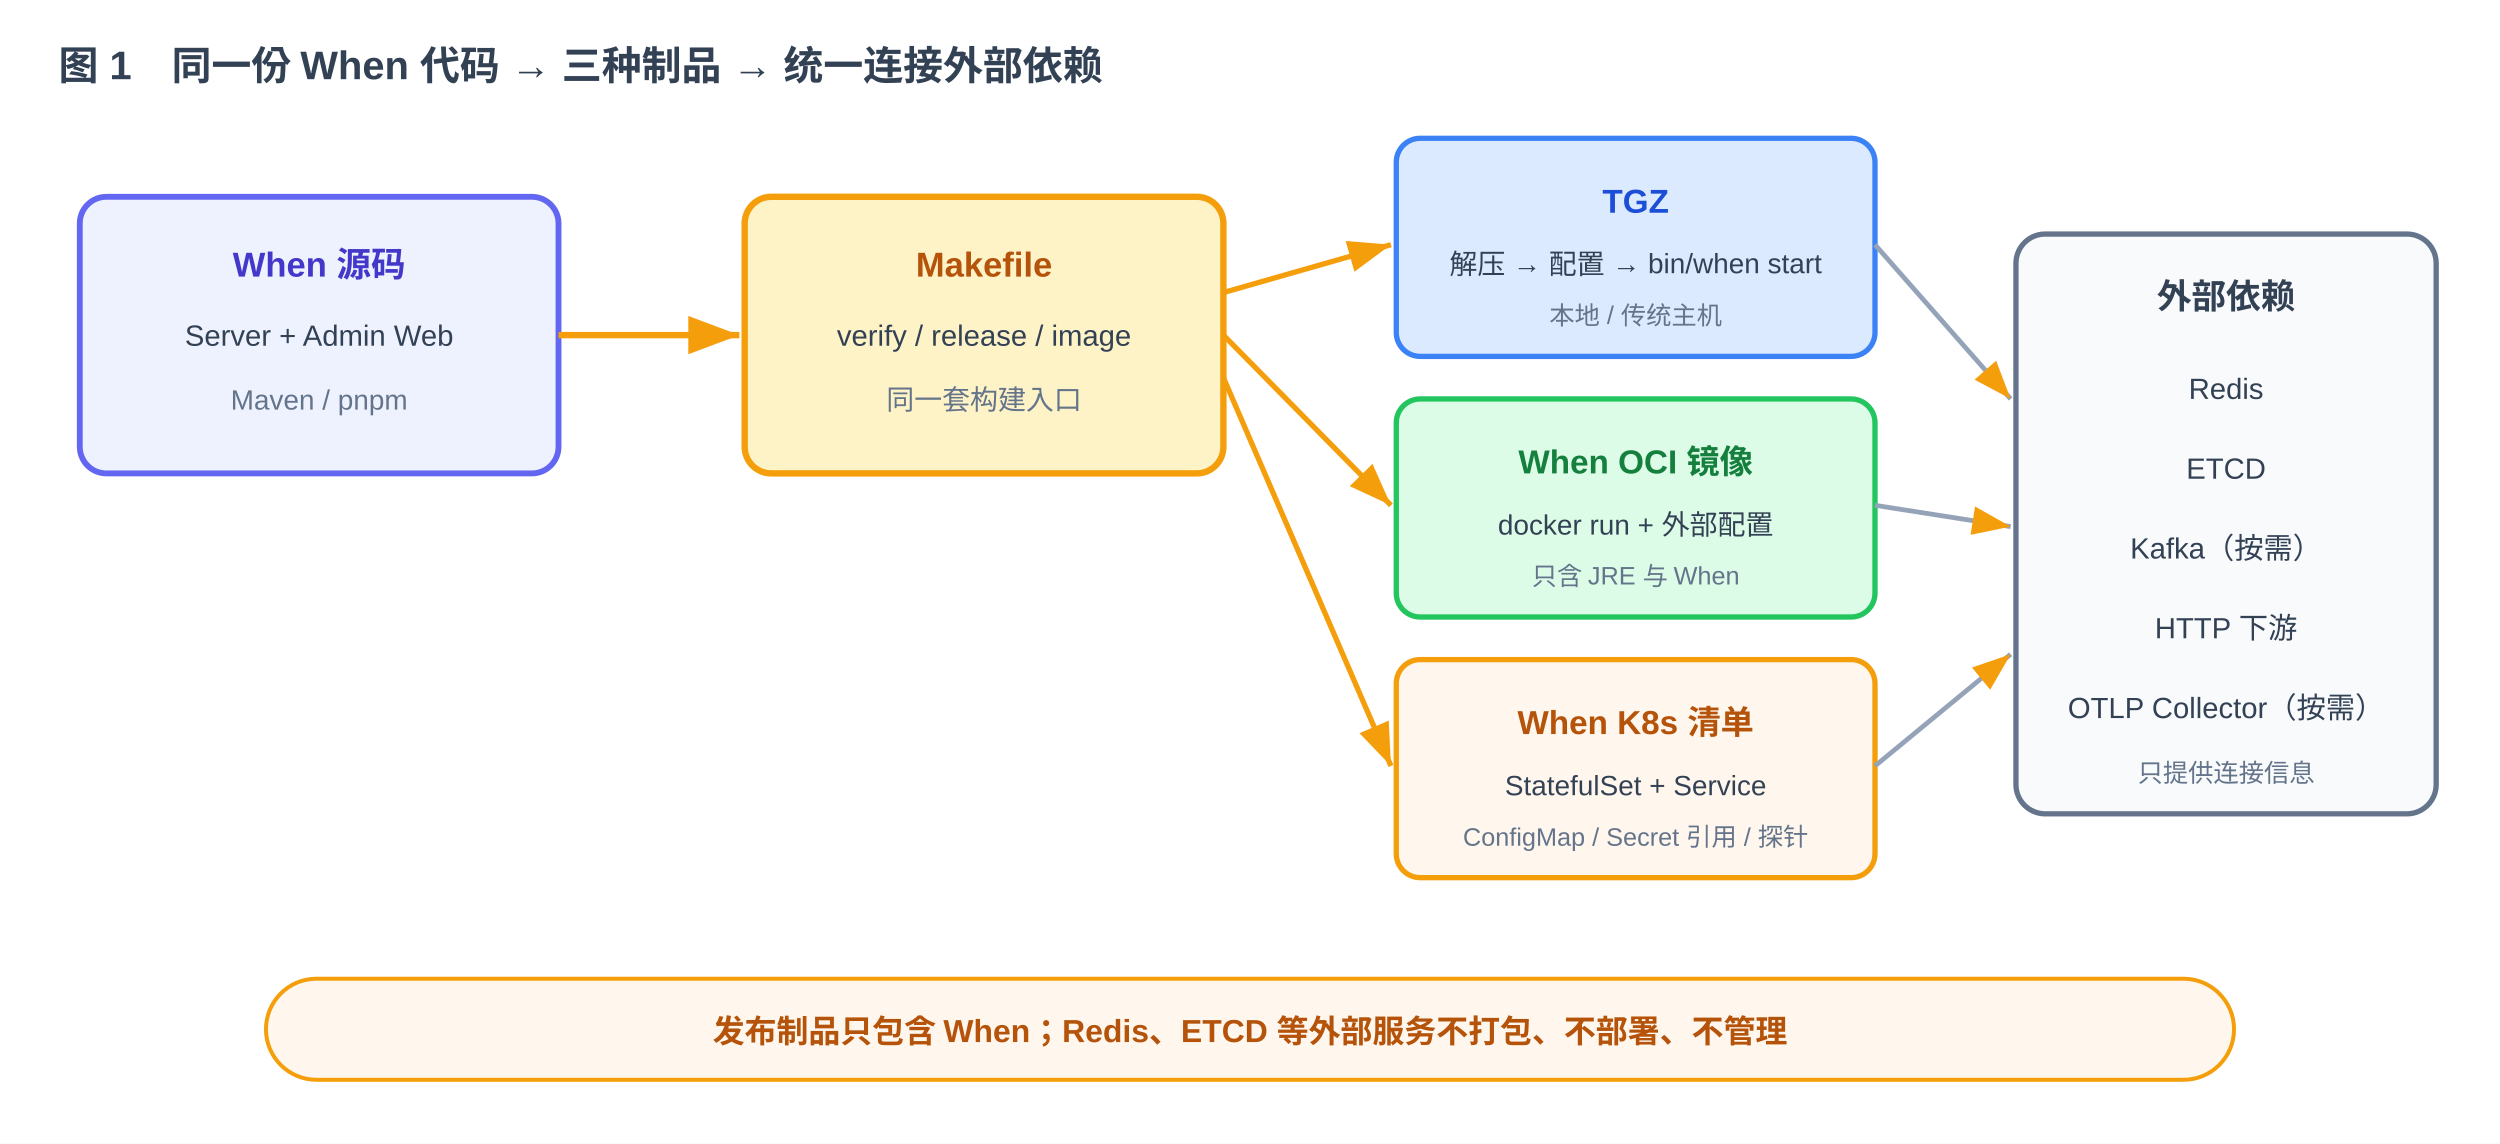
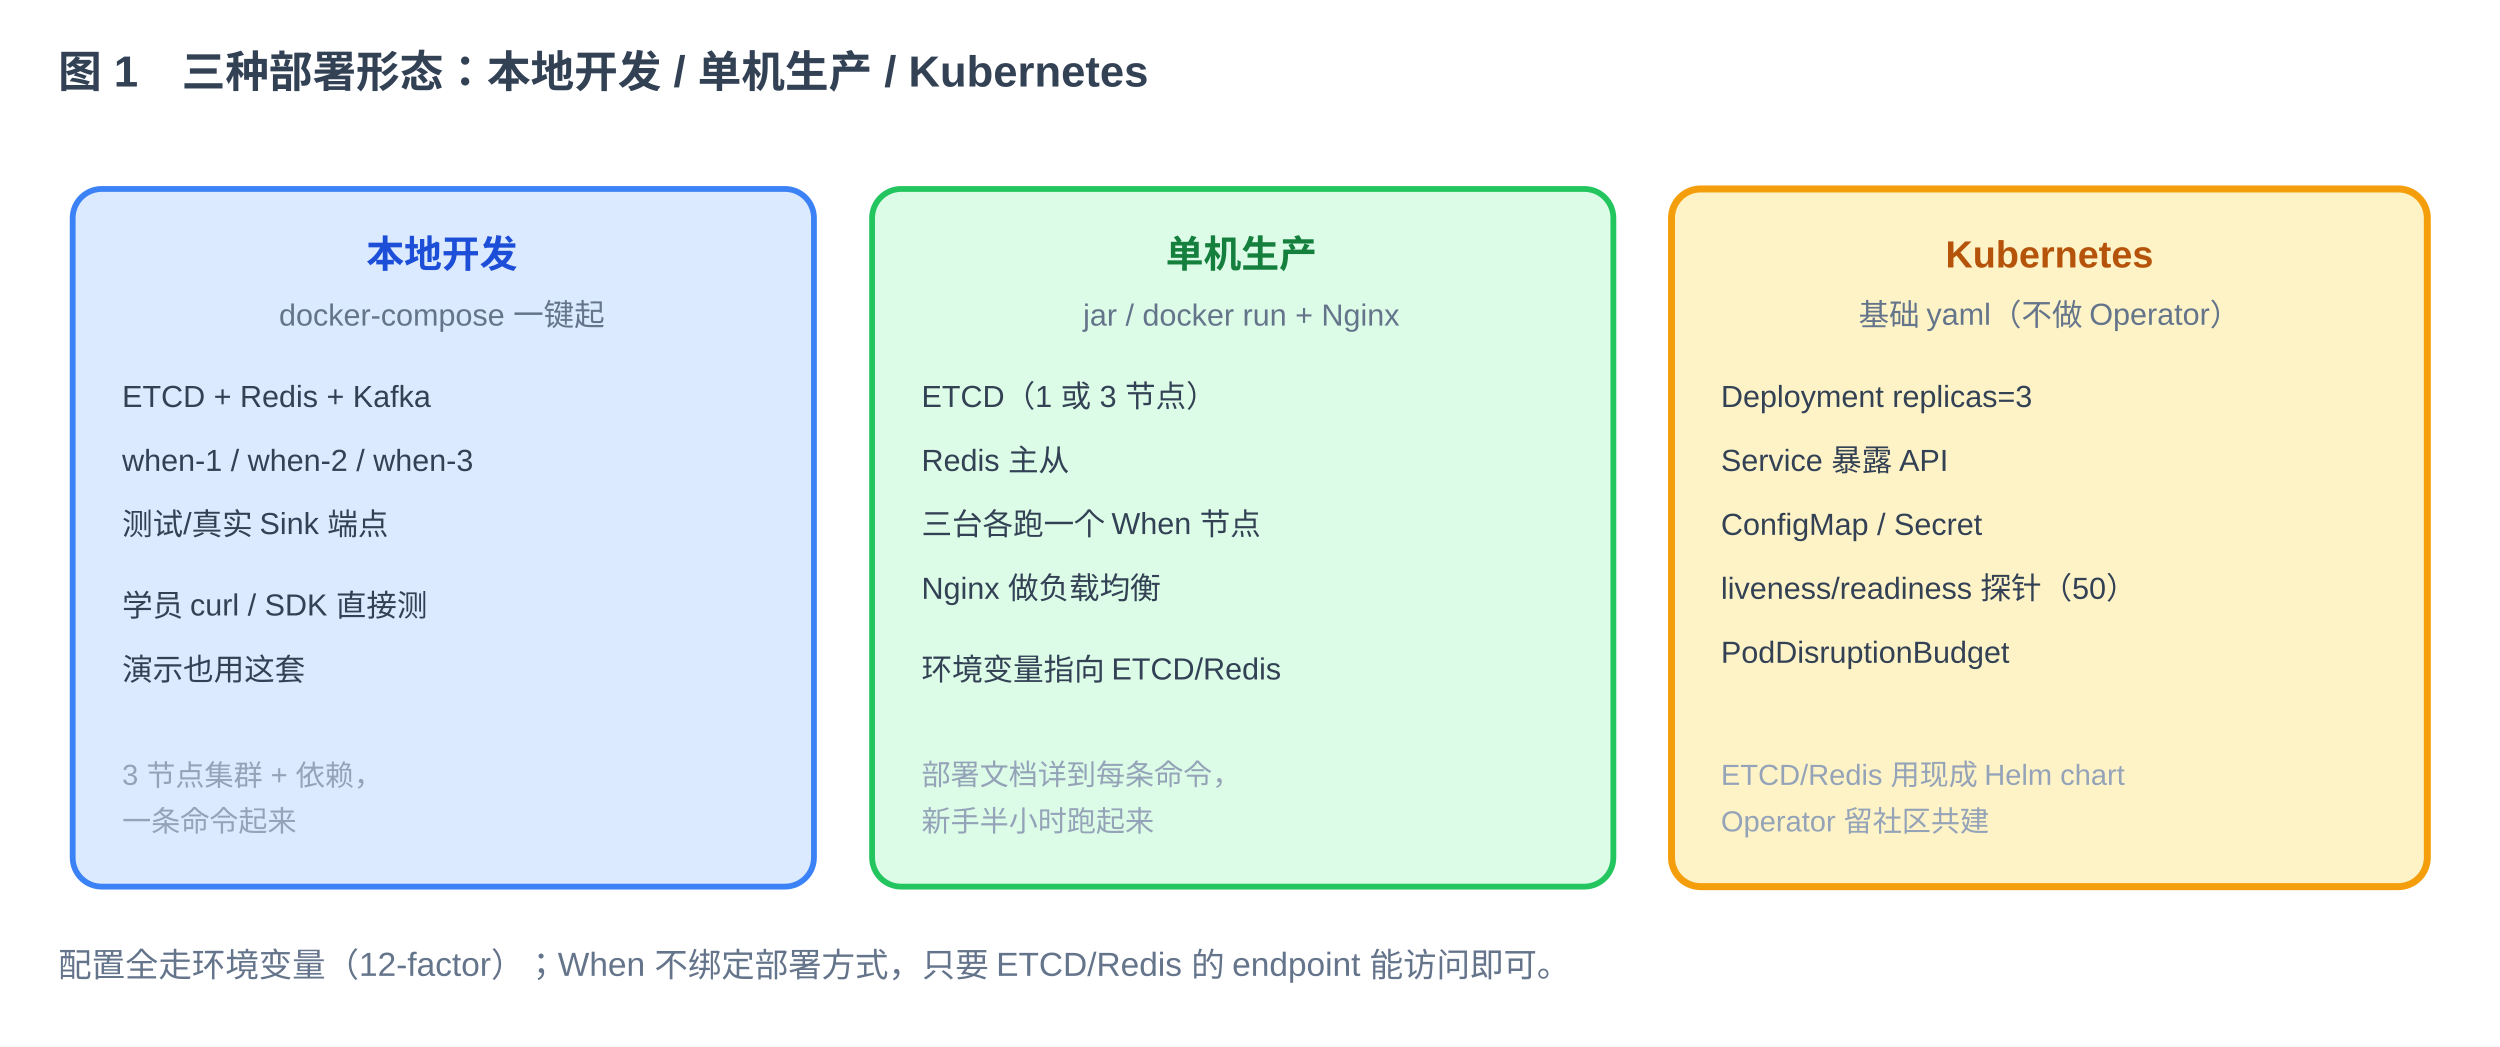
- <svg xmlns="http://www.w3.org/2000/svg" viewBox="0 0 940 430">
-   <rect width="940" height="430" fill="#ffffff" />
-   <defs>
-     <marker id="release-arrow" markerWidth="10" markerHeight="10" refX="8" refY="3" orient="auto">
-       <path d="M0,0 L8,3 L0,6 Z" fill="#f59e0b" />
-     </marker>
-   </defs>
-   <text x="22" y="30" font-family="Arial, sans-serif" font-size="15" font-weight="bold" fill="#334155">图 1　同一份 When 代码 → 三种制品 → 统一连接外部依赖</text>
-   <rect x="30" y="74" width="180" height="104" rx="10" fill="#eef2ff" stroke="#6366f1" stroke-width="2.2" />
-   <text x="120" y="104" font-family="Arial, sans-serif" font-size="13" font-weight="bold" fill="#4338ca" text-anchor="middle">When 源码</text>
-   <text x="120" y="130" font-family="Arial, sans-serif" font-size="11" fill="#334155" text-anchor="middle">Server + Admin Web</text>
-   <text x="120" y="154" font-family="Arial, sans-serif" font-size="10.5" fill="#64748b" text-anchor="middle">Maven / pnpm</text>
-   <rect x="280" y="74" width="180" height="104" rx="10" fill="#fef3c7" stroke="#f59e0b" stroke-width="2.4" />
-   <text x="370" y="104" font-family="Arial, sans-serif" font-size="13" font-weight="bold" fill="#b45309" text-anchor="middle">Makefile</text>
-   <text x="370" y="130" font-family="Arial, sans-serif" font-size="11" fill="#334155" text-anchor="middle">verify / release / image</text>
-   <text x="370" y="154" font-family="Arial, sans-serif" font-size="10.5" fill="#64748b" text-anchor="middle">同一套构建入口</text>
-   <line x1="210" y1="126" x2="278" y2="126" stroke="#f59e0b" stroke-width="2.4" marker-end="url(#release-arrow)" />
+ <svg xmlns="http://www.w3.org/2000/svg" viewBox="0 0 860 360">
+   <rect width="860" height="360" fill="#ffffff" />
+   <text x="20" y="30" font-family="Arial, sans-serif" font-size="15" font-weight="bold" fill="#334155">图 1　三种部署形态：本地开发 / 单机生产 / Kubernetes</text>
  <g font-family="Arial, sans-serif">
-     <rect x="525" y="52" width="180" height="82" rx="9" fill="#dbeafe" stroke="#3b82f6" stroke-width="2" />
-     <text x="615" y="80" font-size="12.5" font-weight="bold" fill="#1d4ed8" text-anchor="middle">TGZ</text>
-     <text x="615" y="103" font-size="10.5" fill="#334155" text-anchor="middle">解压 → 配置 → bin/when start</text>
-     <text x="615" y="122" font-size="9.5" fill="#64748b" text-anchor="middle">本地 / 传统主机</text>
-     <rect x="525" y="150" width="180" height="82" rx="9" fill="#dcfce7" stroke="#22c55e" stroke-width="2" />
-     <text x="615" y="178" font-size="12.5" font-weight="bold" fill="#15803d" text-anchor="middle">When OCI 镜像</text>
-     <text x="615" y="201" font-size="10.5" fill="#334155" text-anchor="middle">docker run + 外部配置</text>
-     <text x="615" y="220" font-size="9.5" fill="#64748b" text-anchor="middle">只含 JRE 与 When</text>
-     <rect x="525" y="248" width="180" height="82" rx="9" fill="#fff7ed" stroke="#f59e0b" stroke-width="2" />
-     <text x="615" y="276" font-size="12.5" font-weight="bold" fill="#b45309" text-anchor="middle">When K8s 清单</text>
-     <text x="615" y="299" font-size="10.5" fill="#334155" text-anchor="middle">StatefulSet + Service</text>
-     <text x="615" y="318" font-size="9.5" fill="#64748b" text-anchor="middle">ConfigMap / Secret 引用 / 探针</text>
+     <rect x="25" y="65" width="255" height="240" rx="10" fill="#dbeafe" stroke="#3b82f6" stroke-width="2" />
+     <text x="152" y="92" font-size="13" font-weight="bold" fill="#1d4ed8" text-anchor="middle">本地开发</text>
+     <text x="152" y="112" font-size="10.5" fill="#64748b" text-anchor="middle">docker-compose 一键起</text>
+     <text x="42" y="140" font-size="10.5" fill="#334155">ETCD + Redis + Kafka</text>
+     <text x="42" y="162" font-size="10.5" fill="#334155">when-1 / when-2 / when-3</text>
+     <text x="42" y="184" font-size="10.5" fill="#334155">测试/真实 Sink 端点</text>
+     <text x="42" y="212" font-size="10.5" fill="#334155">学员 curl / SDK 直接测</text>
+     <text x="42" y="234" font-size="10.5" fill="#334155">演示也用这套</text>
+     <text x="42" y="270" font-size="10" fill="#94a3b8">3 节点集群 + 依赖，</text>
+     <text x="42" y="286" font-size="10" fill="#94a3b8">一条命令起来</text>
+     <rect x="300" y="65" width="255" height="240" rx="10" fill="#dcfce7" stroke="#22c55e" stroke-width="2" />
+     <text x="427" y="92" font-size="13" font-weight="bold" fill="#15803d" text-anchor="middle">单机生产</text>
+     <text x="427" y="112" font-size="10.5" fill="#64748b" text-anchor="middle">jar / docker run + Nginx</text>
+     <text x="317" y="140" font-size="10.5" fill="#334155">ETCD（1 或 3 节点）</text>
+     <text x="317" y="162" font-size="10.5" fill="#334155">Redis 主从</text>
+     <text x="317" y="184" font-size="10.5" fill="#334155">三台各跑一个 When 节点</text>
+     <text x="317" y="206" font-size="10.5" fill="#334155">Nginx 做负载均衡</text>
+     <text x="317" y="234" font-size="10.5" fill="#334155">环境变量指向 ETCD/Redis</text>
+     <text x="317" y="270" font-size="10" fill="#94a3b8">部署文档详到每条命令，</text>
+     <text x="317" y="286" font-size="10" fill="#94a3b8">新手半小时跑起来</text>
+     <rect x="575" y="65" width="260" height="240" rx="10" fill="#fef3c7" stroke="#f59e0b" stroke-width="2.4" />
+     <text x="705" y="92" font-size="13" font-weight="bold" fill="#b45309" text-anchor="middle">Kubernetes</text>
+     <text x="705" y="112" font-size="10.5" fill="#64748b" text-anchor="middle">基础 yaml（不做 Operator）</text>
+     <text x="592" y="140" font-size="10.5" fill="#334155">Deployment replicas=3</text>
+     <text x="592" y="162" font-size="10.5" fill="#334155">Service 暴露 API</text>
+     <text x="592" y="184" font-size="10.5" fill="#334155">ConfigMap / Secret</text>
+     <text x="592" y="206" font-size="10.5" fill="#334155">liveness/readiness 探针（50）</text>
+     <text x="592" y="228" font-size="10.5" fill="#334155">PodDisruptionBudget</text>
+     <text x="592" y="270" font-size="10" fill="#94a3b8">ETCD/Redis 用现成 Helm chart</text>
+     <text x="592" y="286" font-size="10" fill="#94a3b8">Operator 留社区共建</text>
  </g>
-   <line x1="460" y1="110" x2="523" y2="92" stroke="#f59e0b" stroke-width="2" marker-end="url(#release-arrow)" />
-   <line x1="460" y1="126" x2="523" y2="190" stroke="#f59e0b" stroke-width="2" marker-end="url(#release-arrow)" />
-   <line x1="460" y1="142" x2="523" y2="288" stroke="#f59e0b" stroke-width="2" marker-end="url(#release-arrow)" />
-   <rect x="758" y="88" width="158" height="218" rx="11" fill="#f8fafc" stroke="#64748b" stroke-width="2" />
-   <text x="837" y="116" font-family="Arial, sans-serif" font-size="13" font-weight="bold" fill="#334155" text-anchor="middle">外部依赖</text>
-   <g font-family="Arial, sans-serif" font-size="11" fill="#334155" text-anchor="middle">
-     <text x="837" y="150">Redis</text>
-     <text x="837" y="180">ETCD</text>
-     <text x="837" y="210">Kafka（按需）</text>
-     <text x="837" y="240">HTTP 下游</text>
-     <text x="837" y="270">OTLP Collector（按需）</text>
-     <text x="837" y="294" font-size="9.5" fill="#64748b">只提供连接信息</text>
-   </g>
-   <line x1="705" y1="92" x2="756" y2="150" stroke="#94a3b8" stroke-width="1.8" marker-end="url(#release-arrow)" />
-   <line x1="705" y1="190" x2="756" y2="198" stroke="#94a3b8" stroke-width="1.8" marker-end="url(#release-arrow)" />
-   <line x1="705" y1="288" x2="756" y2="246" stroke="#94a3b8" stroke-width="1.8" marker-end="url(#release-arrow)" />
-   <rect x="100" y="368" width="740" height="38" rx="19" fill="#fff7ed" stroke="#f59e0b" stroke-width="1.5" />
-   <text x="470" y="392" font-family="Arial, sans-serif" font-size="12" font-weight="bold" fill="#b45309" text-anchor="middle">发布制品只包含 When；Redis、ETCD 等外部服务不打包、不部署、不管理</text>
+   <text x="20" y="336" font-family="Arial, sans-serif" font-size="11.5" fill="#64748b">配置全走环境变量（12-factor）；When 不绑定部署方式，只要 ETCD/Redis 的 endpoint 能访问即可。</text>
</svg>
